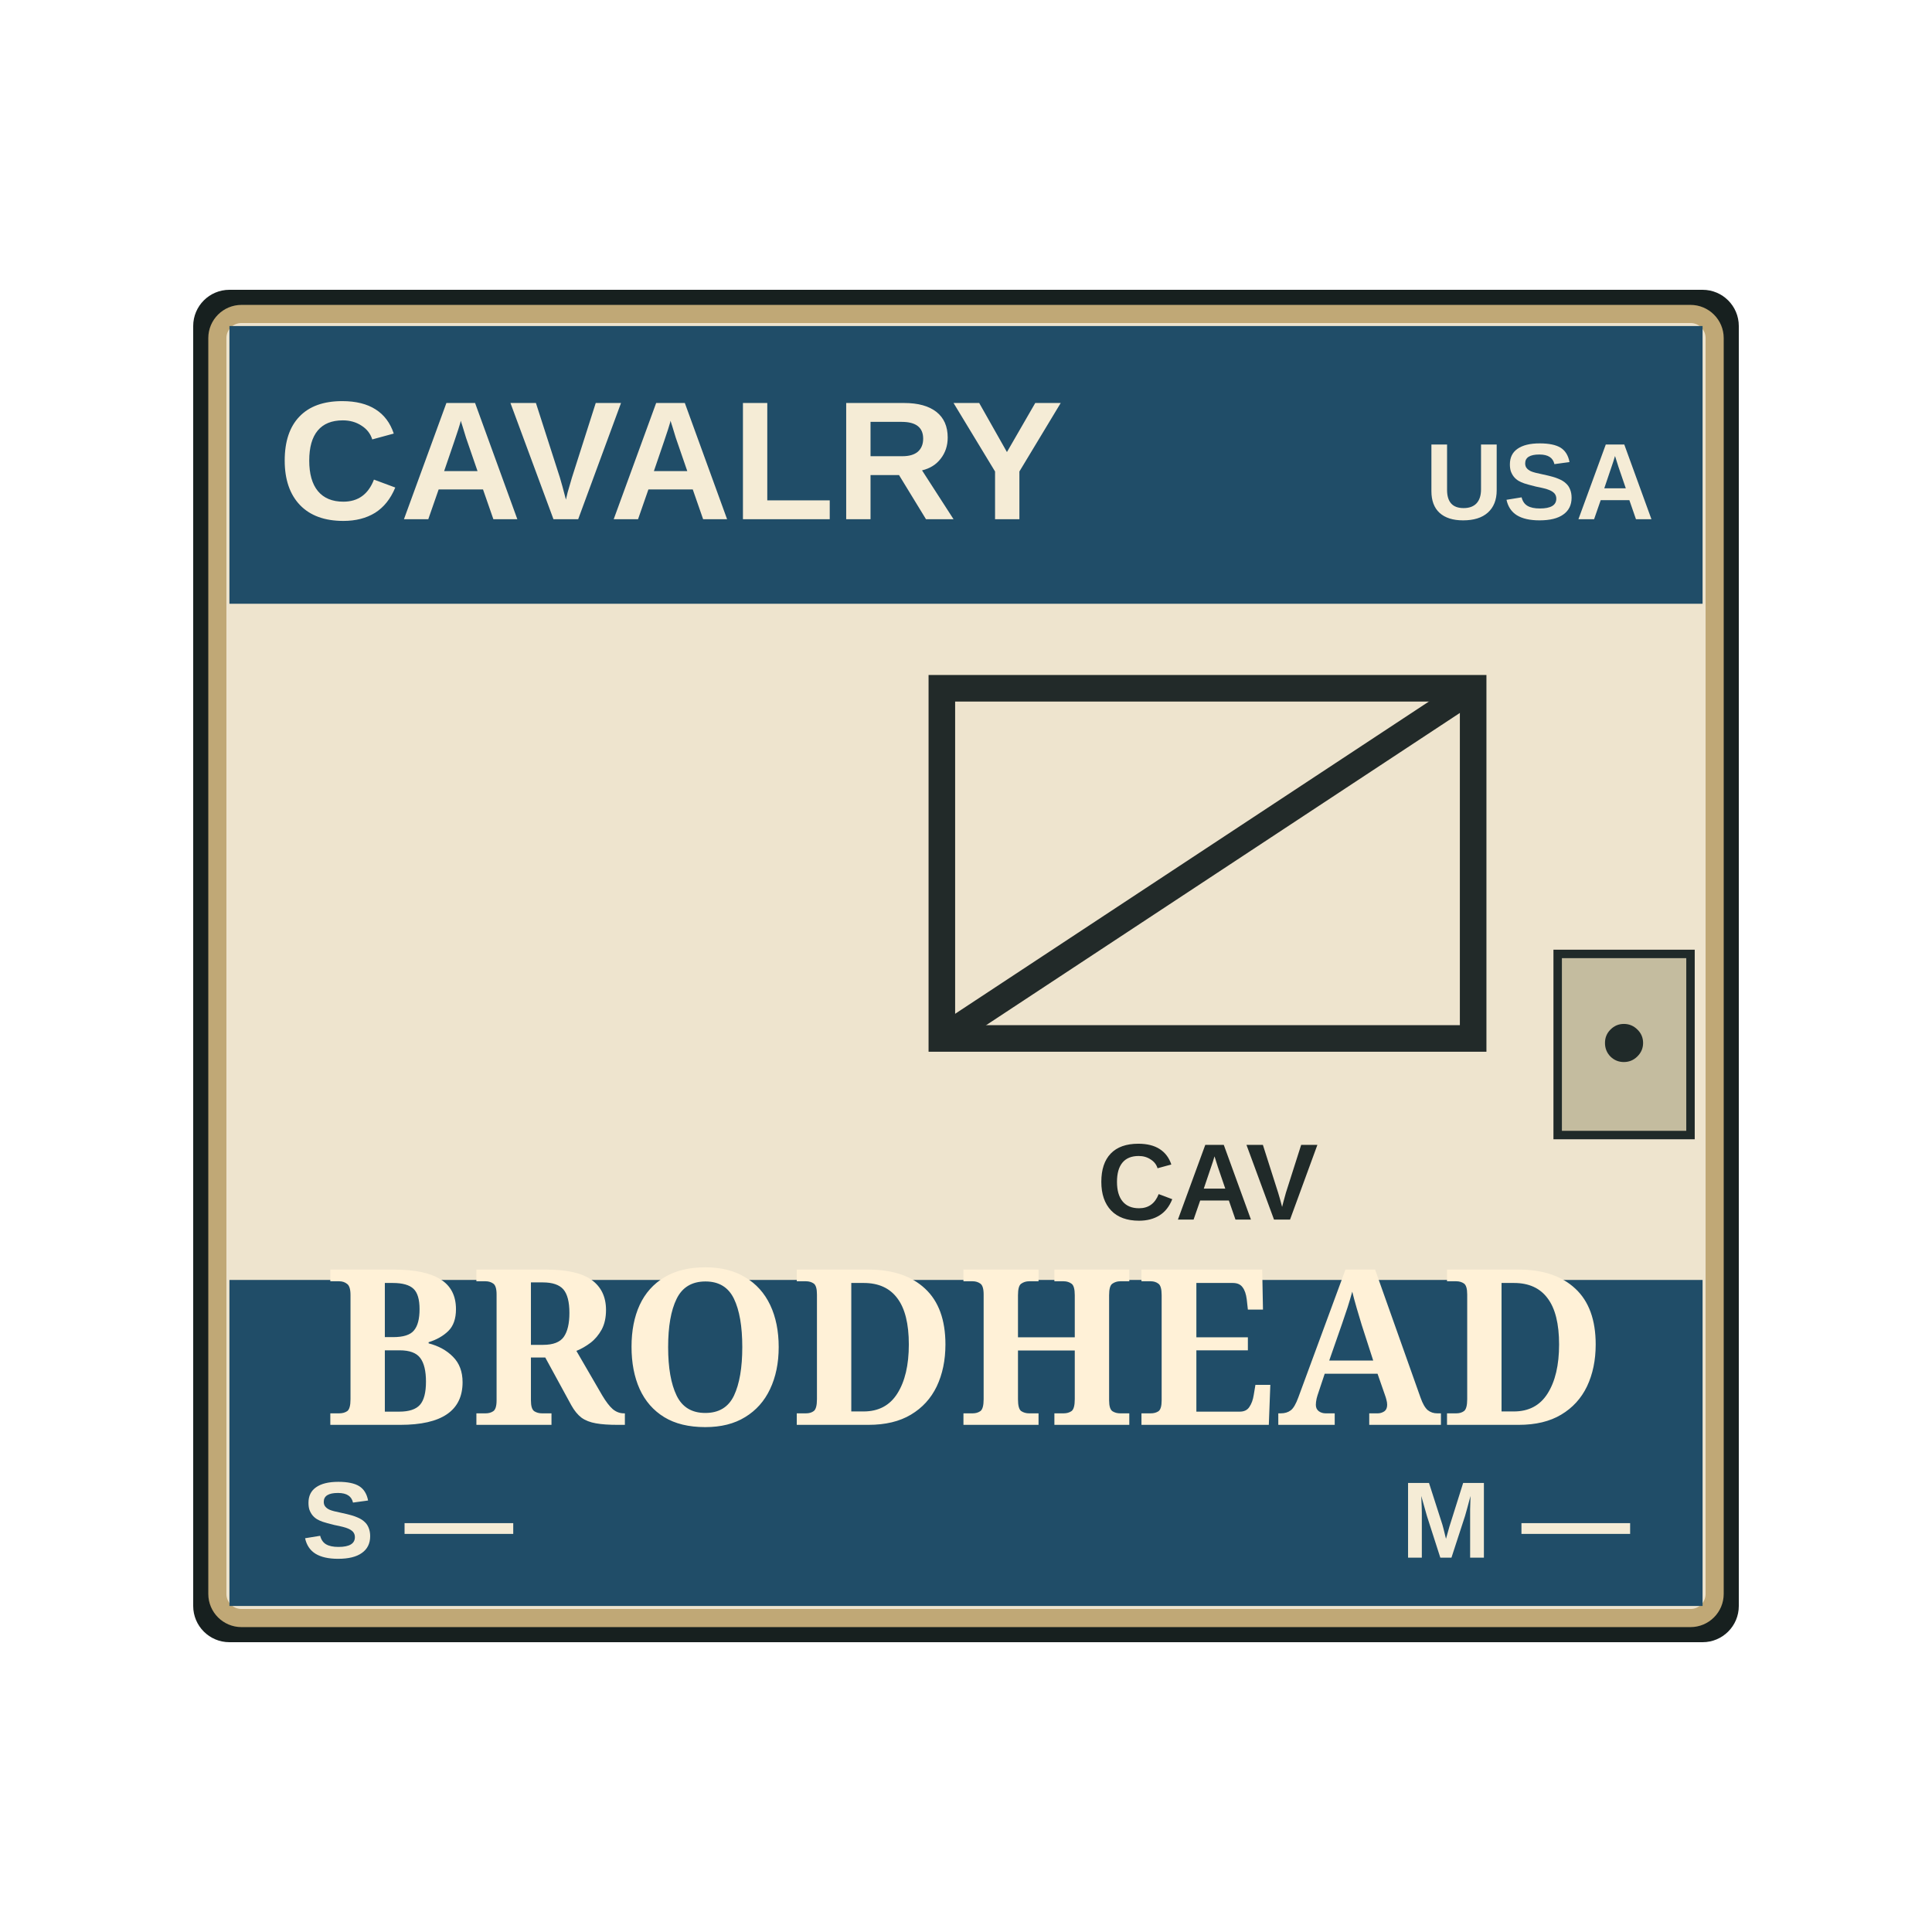
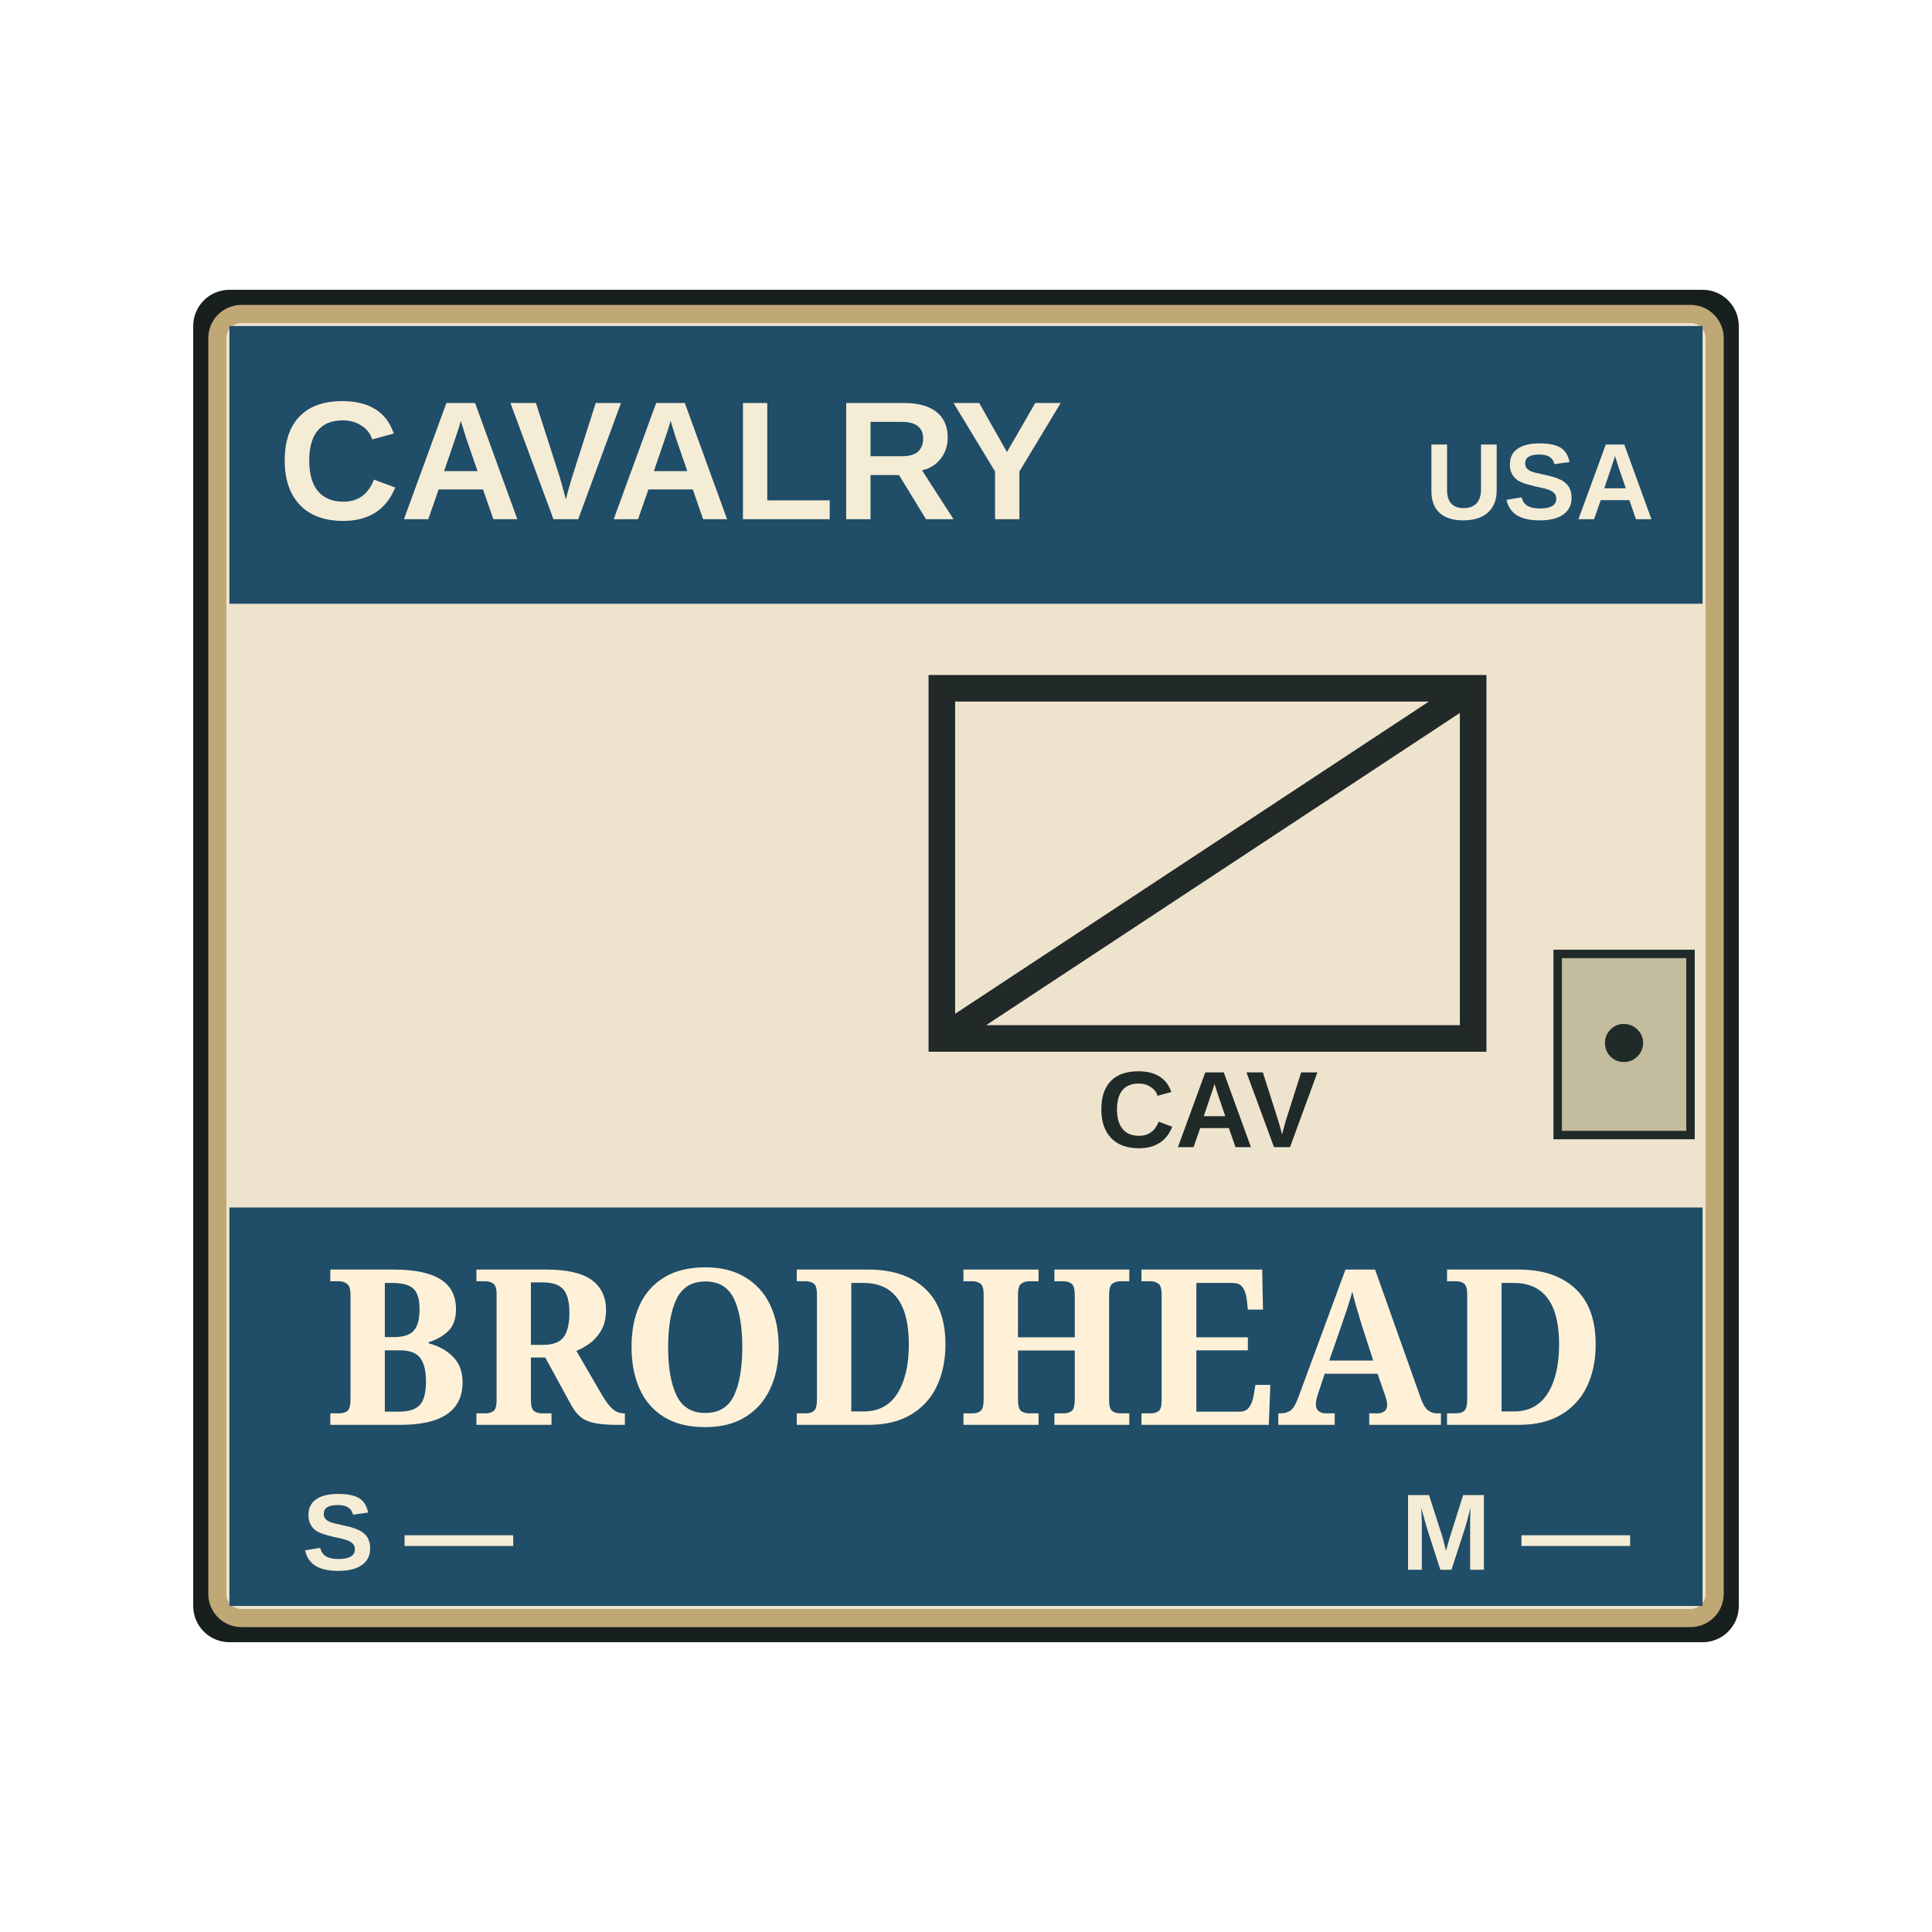
<svg xmlns="http://www.w3.org/2000/svg" width="512" height="512" viewBox="0 0 160 160">
  <rect x="16" y="24.0" width="128" height="112" rx="3" fill="#17201f" />
  <rect x="18" y="26.0" width="124" height="108" rx="2" fill="#eee4ce" stroke="#c0a876" stroke-width="1.5" />
  <rect x="19" y="27.0" width="122" height="23" fill="#204d68" />
  <text x="23" y="43.0" fill="#f5ecd6" font-family="Arial" font-size="14" font-weight="bold" text-anchor="start">CAVALRY</text>
  <text x="137" y="43.0" fill="#f5ecd6" font-family="Arial" font-size="9" font-weight="bold" text-anchor="end">USA</text>
  <g stroke="#222a29" stroke-width="2.2" fill="none">
    <rect x="78" y="57.0" width="44" height="29" />
    <path d="M78,86.0l44,-29" />
  </g>
-   <text x="100" y="101.0" fill="#202a29" font-family="Arial" font-size="9" font-weight="bold" text-anchor="middle">CAV</text>
-   <rect x="19" y="106.0" width="122" height="27" fill="#204d68" />
+   <text x="100" y="95.0" fill="#202a29" font-family="Arial" font-size="9" font-weight="bold" text-anchor="middle">CAV</text>
+   <rect x="19" y="100.0" width="122" height="33" fill="#204d68" />
  <text x="80" y="118.0" fill="#fff1d7" font-family="Georgia" font-size="18" font-weight="bold" text-anchor="middle">BRODHEAD</text>
-   <text x="25" y="129.0" fill="#f5ecd6" font-family="Arial" font-size="9" font-weight="bold" text-anchor="start">S —</text>
-   <text x="135" y="129.0" fill="#f5ecd6" font-family="Arial" font-size="9" font-weight="bold" text-anchor="end">M —</text>
+   <text x="25" y="130.0" fill="#f5ecd6" font-family="Arial" font-size="9" font-weight="bold" text-anchor="start">S —</text>
+   <text x="135" y="130.0" fill="#f5ecd6" font-family="Arial" font-size="9" font-weight="bold" text-anchor="end">M —</text>
  <rect x="129" y="79.0" width="11" height="15" fill="#c4bc9f" stroke="#202a29" stroke-width=".7" />
  <text x="134.5" y="90.0" fill="#202a29" font-family="Arial" font-size="11" font-weight="bold" text-anchor="middle">•</text>
</svg>
